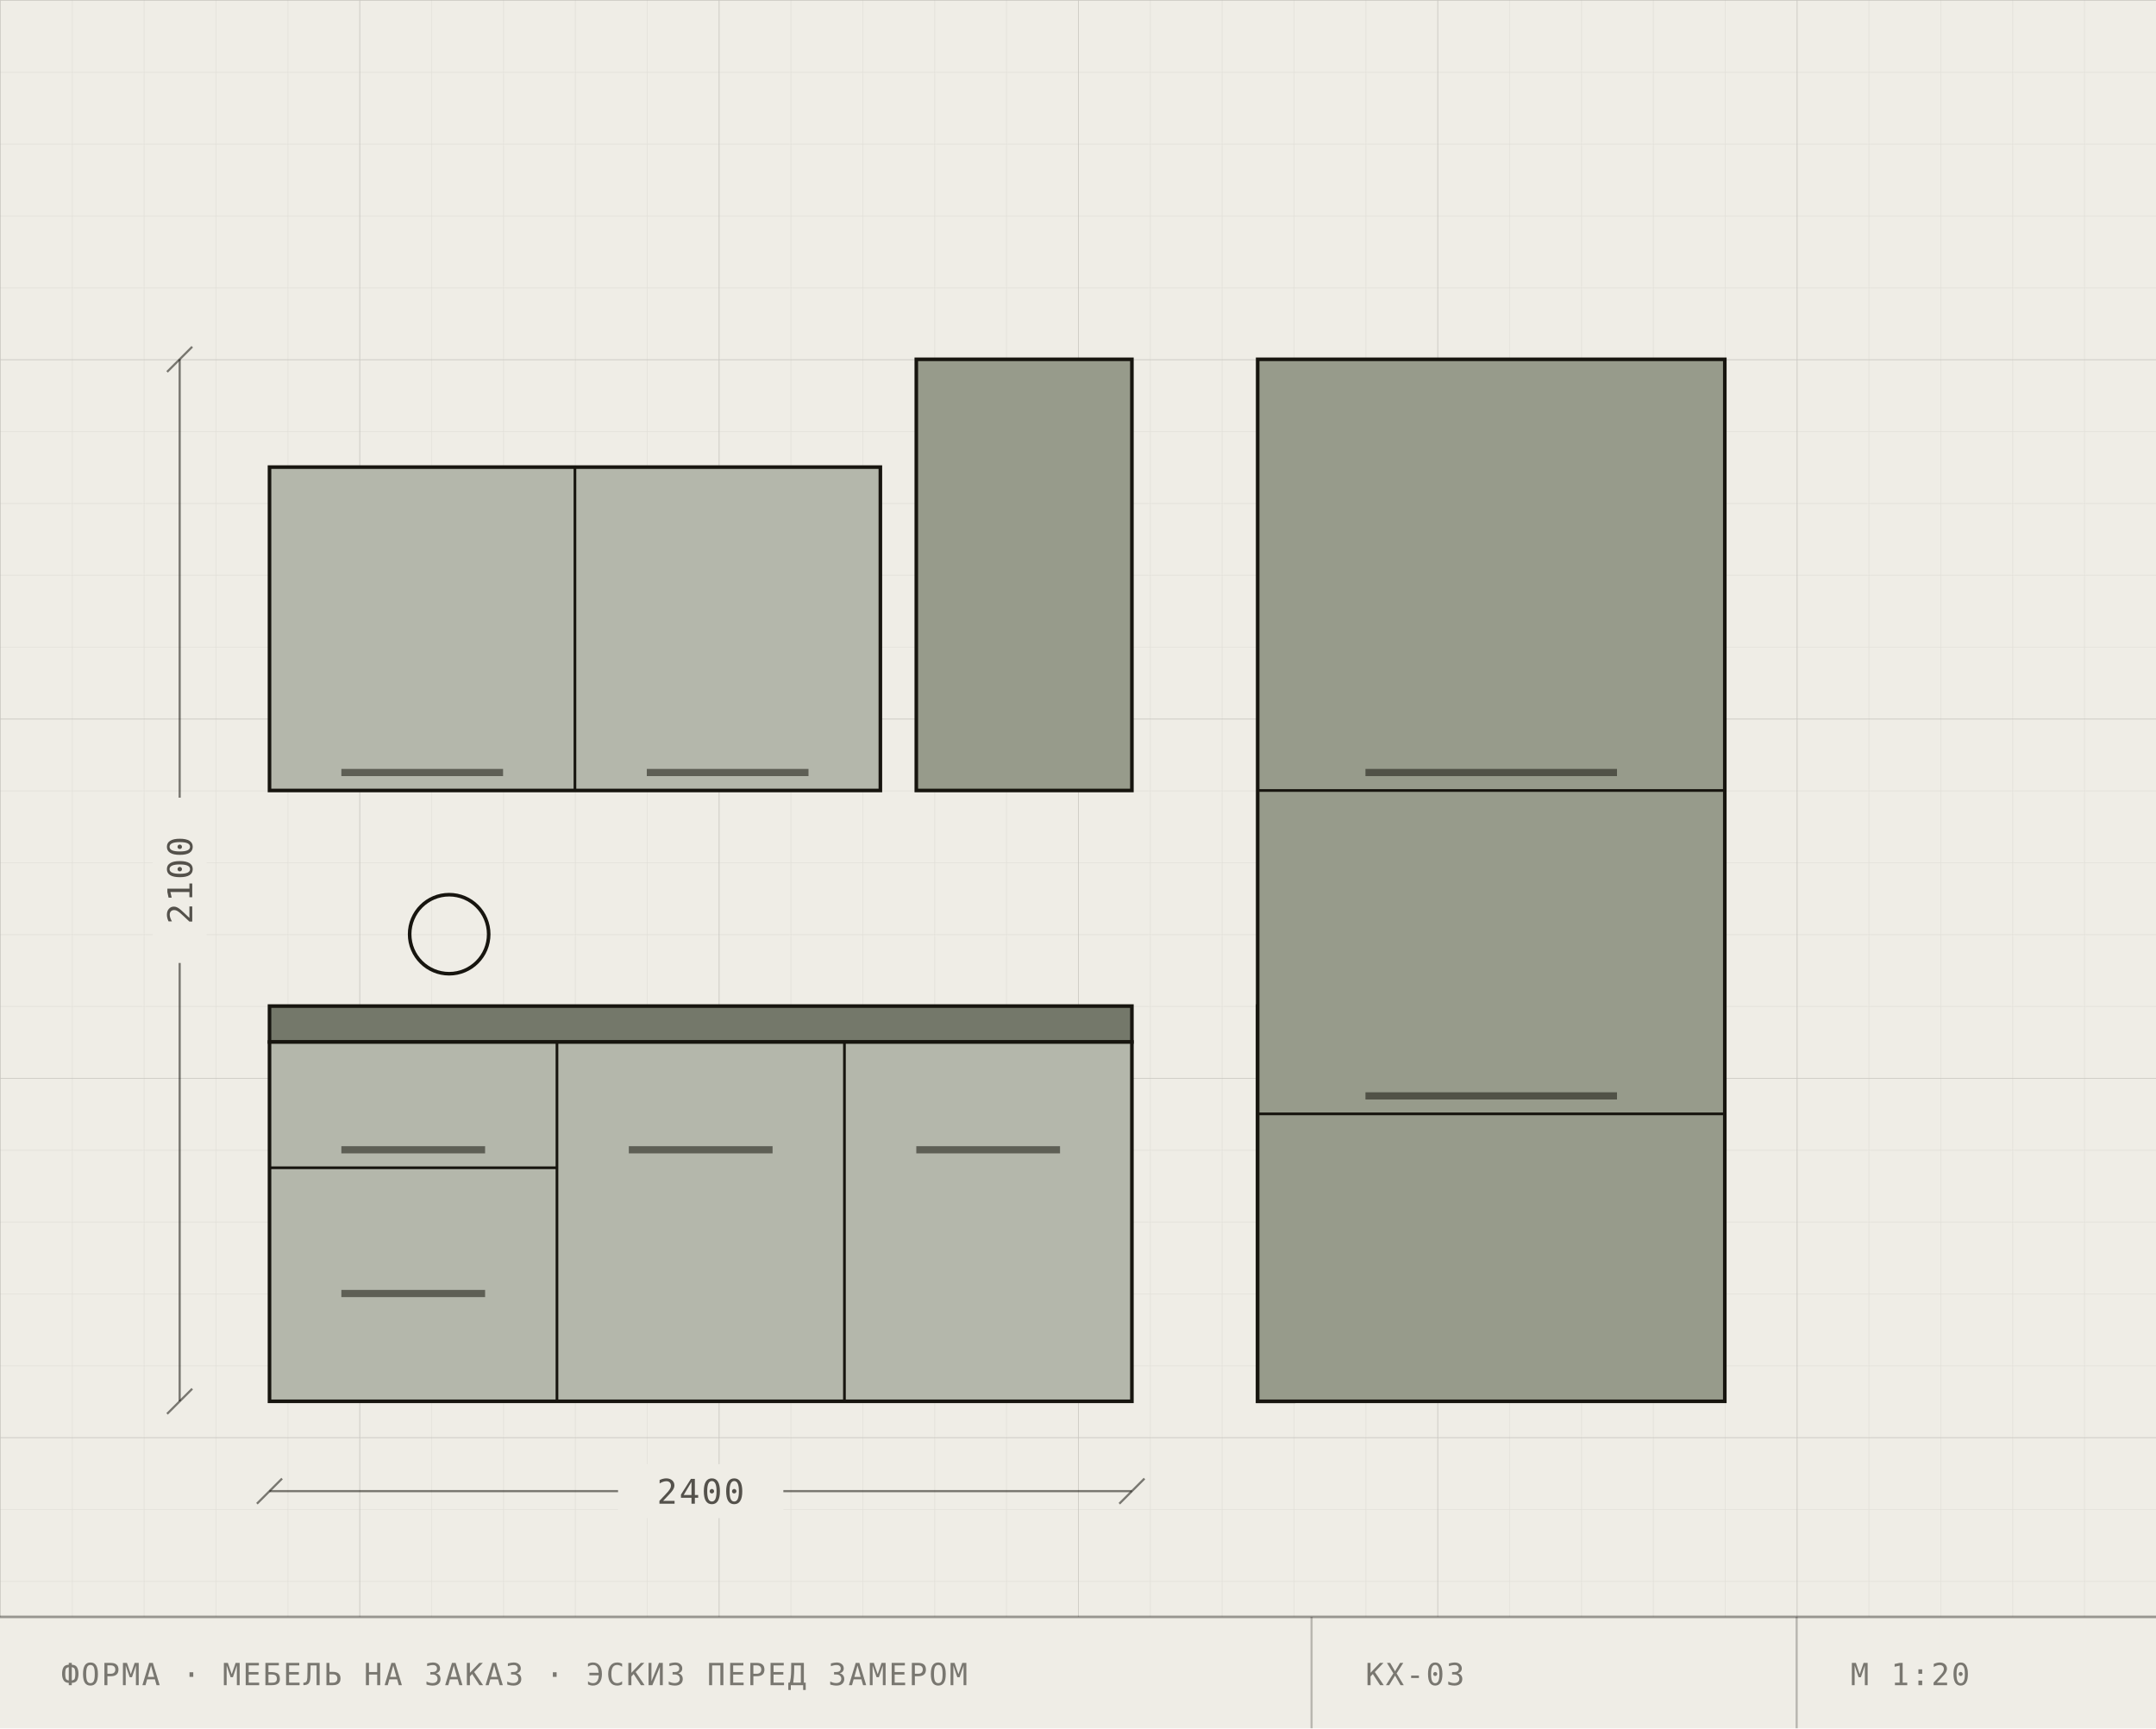
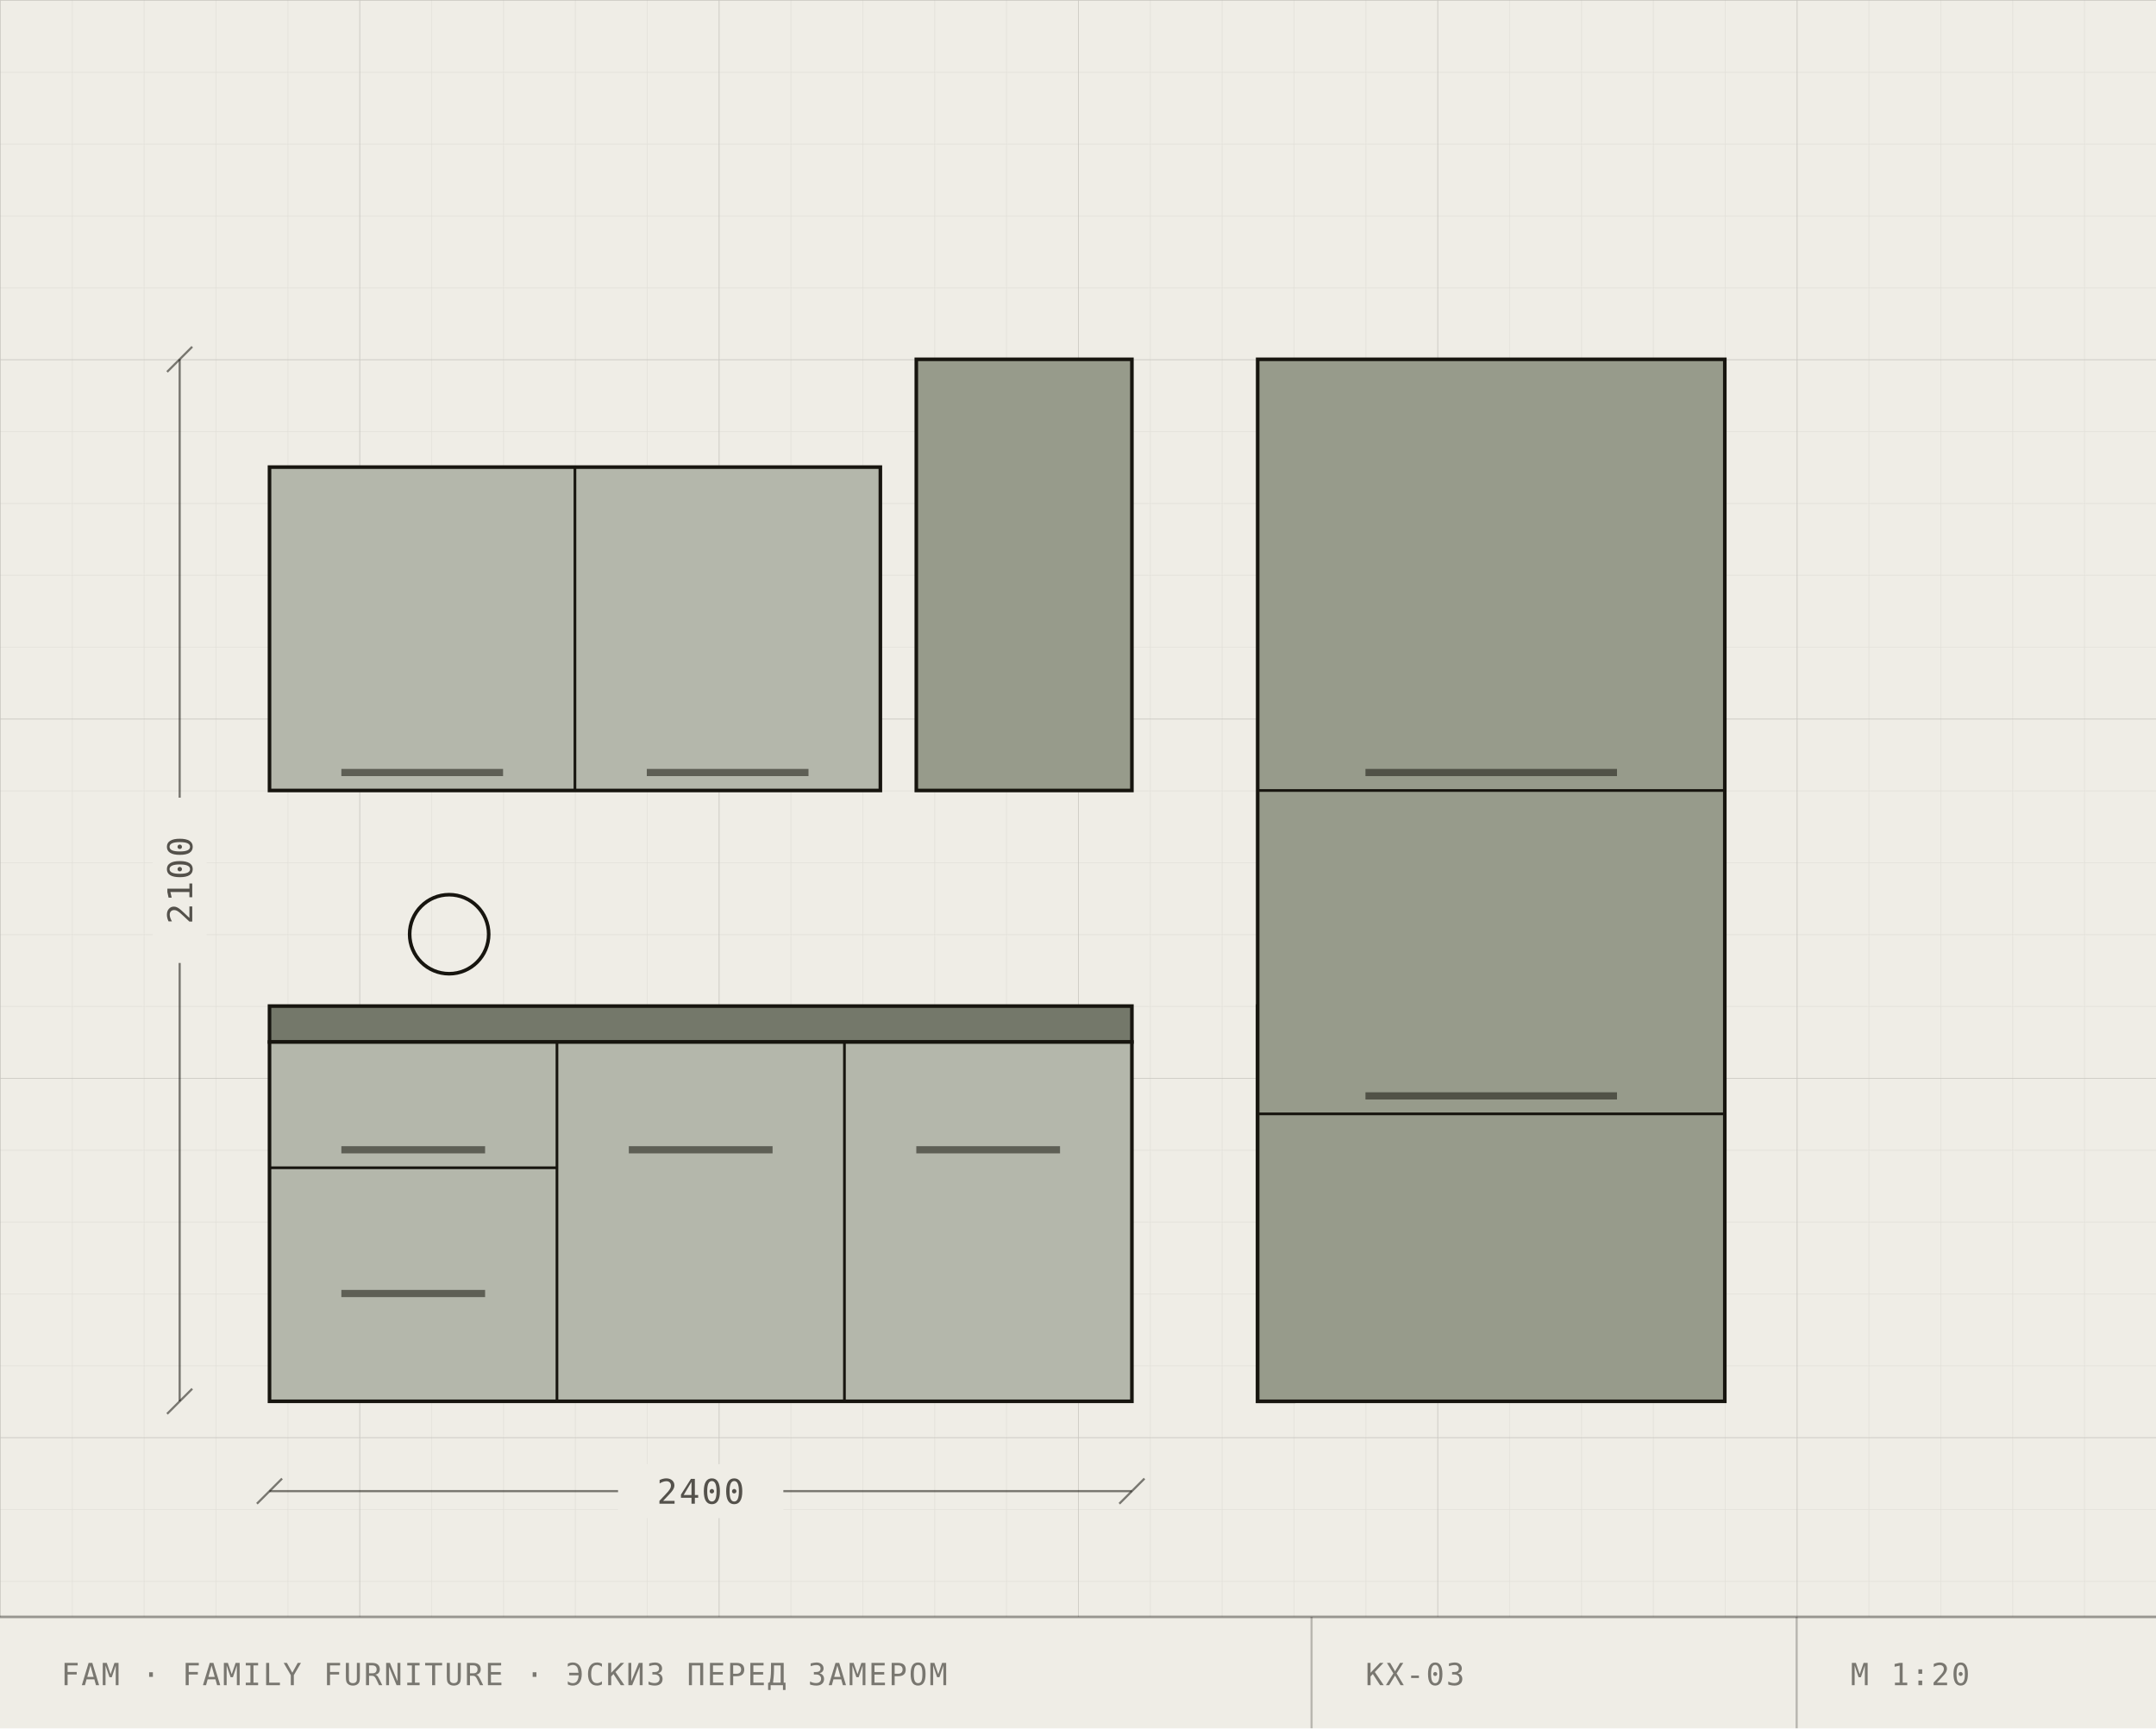
<svg xmlns="http://www.w3.org/2000/svg" viewBox="0 0 1200 962" width="1200" height="962" role="img">
  <defs>
    <pattern id="mm" width="40" height="40" patternUnits="userSpaceOnUse">
      <path d="M40 0H0V40" fill="none" stroke="#17150F" stroke-width="0.6" opacity="0.07" />
    </pattern>
    <pattern id="mm5" width="200" height="200" patternUnits="userSpaceOnUse">
      <path d="M200 0H0V200" fill="none" stroke="#17150F" stroke-width="0.9" opacity="0.11" />
    </pattern>
  </defs>
  <rect width="1200" height="962" fill="#EFEDE6" />
  <rect width="1200" height="900" fill="url(#mm)" />
  <rect width="1200" height="900" fill="url(#mm5)" />
  <rect x="150" y="260" width="340" height="180" fill="#B4B7AB" stroke="#17150F" stroke-width="2" />
  <line x1="320" y1="260" x2="320" y2="440" stroke="#17150F" stroke-width="1.5" />
  <line x1="190" y1="430" x2="280" y2="430" stroke="#17150F" stroke-width="4" opacity="0.55" />
  <line x1="360" y1="430" x2="450" y2="430" stroke="#17150F" stroke-width="4" opacity="0.55" />
  <rect x="510" y="200" width="120" height="240" fill="#979B8B" stroke="#17150F" stroke-width="2" />
  <rect x="150" y="560" width="480" height="20" fill="#74786A" stroke="#17150F" stroke-width="2" />
  <rect x="150" y="580" width="480" height="200" fill="#B4B7AB" stroke="#17150F" stroke-width="2" />
  <line x1="310" y1="580" x2="310" y2="780" stroke="#17150F" stroke-width="1.5" />
  <line x1="470" y1="580" x2="470" y2="780" stroke="#17150F" stroke-width="1.5" />
  <line x1="150" y1="650" x2="310" y2="650" stroke="#17150F" stroke-width="1.5" />
  <line x1="190" y1="640" x2="270" y2="640" stroke="#17150F" stroke-width="4" opacity="0.55" />
  <line x1="190" y1="720" x2="270" y2="720" stroke="#17150F" stroke-width="4" opacity="0.55" />
  <line x1="350" y1="640" x2="430" y2="640" stroke="#17150F" stroke-width="4" opacity="0.55" />
  <line x1="510" y1="640" x2="590" y2="640" stroke="#17150F" stroke-width="4" opacity="0.55" />
  <rect x="700" y="560" width="20" height="220" fill="#74786A" stroke="#17150F" stroke-width="2" />
  <rect x="700" y="200" width="260" height="580" fill="#979B8B" stroke="#17150F" stroke-width="2" />
  <line x1="700" y1="440" x2="960" y2="440" stroke="#17150F" stroke-width="1.5" />
  <line x1="700" y1="620" x2="960" y2="620" stroke="#17150F" stroke-width="1.5" />
  <line x1="760" y1="430" x2="900" y2="430" stroke="#17150F" stroke-width="4" opacity="0.55" />
  <line x1="760" y1="610" x2="900" y2="610" stroke="#17150F" stroke-width="4" opacity="0.55" />
  <circle cx="250" cy="520" r="22" fill="none" stroke="#17150F" stroke-width="2" />
  <line x1="150" y1="830" x2="630" y2="830" stroke="#17150F" stroke-width="1.2" opacity="0.55" />
  <line x1="143" y1="837" x2="157" y2="823" stroke="#17150F" stroke-width="1.2" opacity="0.55" />
  <line x1="623" y1="837" x2="637" y2="823" stroke="#17150F" stroke-width="1.2" opacity="0.55" />
  <rect x="344" y="815" width="92" height="30" fill="#EFEDE6" />
  <text x="390" y="837" font-family="'JetBrains Mono','IBM Plex Mono',ui-monospace,SFMono-Regular,Menlo,Consolas,monospace" font-size="19" fill="#17150F" opacity="0.72" letter-spacing="1" text-anchor="middle">2400</text>
  <line x1="100" y1="200" x2="100" y2="780" stroke="#17150F" stroke-width="1.2" opacity="0.55" />
  <line x1="93" y1="207" x2="107" y2="193" stroke="#17150F" stroke-width="1.2" opacity="0.55" />
  <line x1="93" y1="787" x2="107" y2="773" stroke="#17150F" stroke-width="1.2" opacity="0.55" />
  <g transform="translate(100 490) rotate(-90)">
    <rect x="-46" y="-15" width="92" height="30" fill="#EFEDE6" />
    <text x="0" y="7" font-family="'JetBrains Mono','IBM Plex Mono',ui-monospace,SFMono-Regular,Menlo,Consolas,monospace" font-size="19" fill="#17150F" opacity="0.72" letter-spacing="1" text-anchor="middle">2100</text>
  </g>
  <rect x="0" y="900" width="1200" height="62" fill="#EFEDE6" />
  <line x1="0" y1="900" x2="1200" y2="900" stroke="#17150F" stroke-width="1.4" opacity="0.4" />
  <line x1="730" y1="900" x2="730" y2="962" stroke="#17150F" stroke-width="1.2" opacity="0.25" />
  <line x1="1000" y1="900" x2="1000" y2="962" stroke="#17150F" stroke-width="1.2" opacity="0.25" />
-   <text x="34" y="938" font-family="'JetBrains Mono','IBM Plex Mono',ui-monospace,SFMono-Regular,Menlo,Consolas,monospace" font-size="17" fill="#17150F" opacity="0.55" letter-spacing="1">ФОРМА · МЕБЕЛЬ НА ЗАКАЗ · ЭСКИЗ ПЕРЕД ЗАМЕРОМ</text>
+   <text x="34" y="938" font-family="'JetBrains Mono','IBM Plex Mono',ui-monospace,SFMono-Regular,Menlo,Consolas,monospace" font-size="17" fill="#17150F" opacity="0.55" letter-spacing="1">FAM · FAMILY FURNITURE · ЭСКИЗ ПЕРЕД ЗАМЕРОМ</text>
  <text x="760" y="938" font-family="'JetBrains Mono','IBM Plex Mono',ui-monospace,SFMono-Regular,Menlo,Consolas,monospace" font-size="17" fill="#17150F" opacity="0.55" letter-spacing="1">КХ-03</text>
  <text x="1030" y="938" font-family="'JetBrains Mono','IBM Plex Mono',ui-monospace,SFMono-Regular,Menlo,Consolas,monospace" font-size="17" fill="#17150F" opacity="0.55" letter-spacing="1">М 1:20</text>
</svg>
